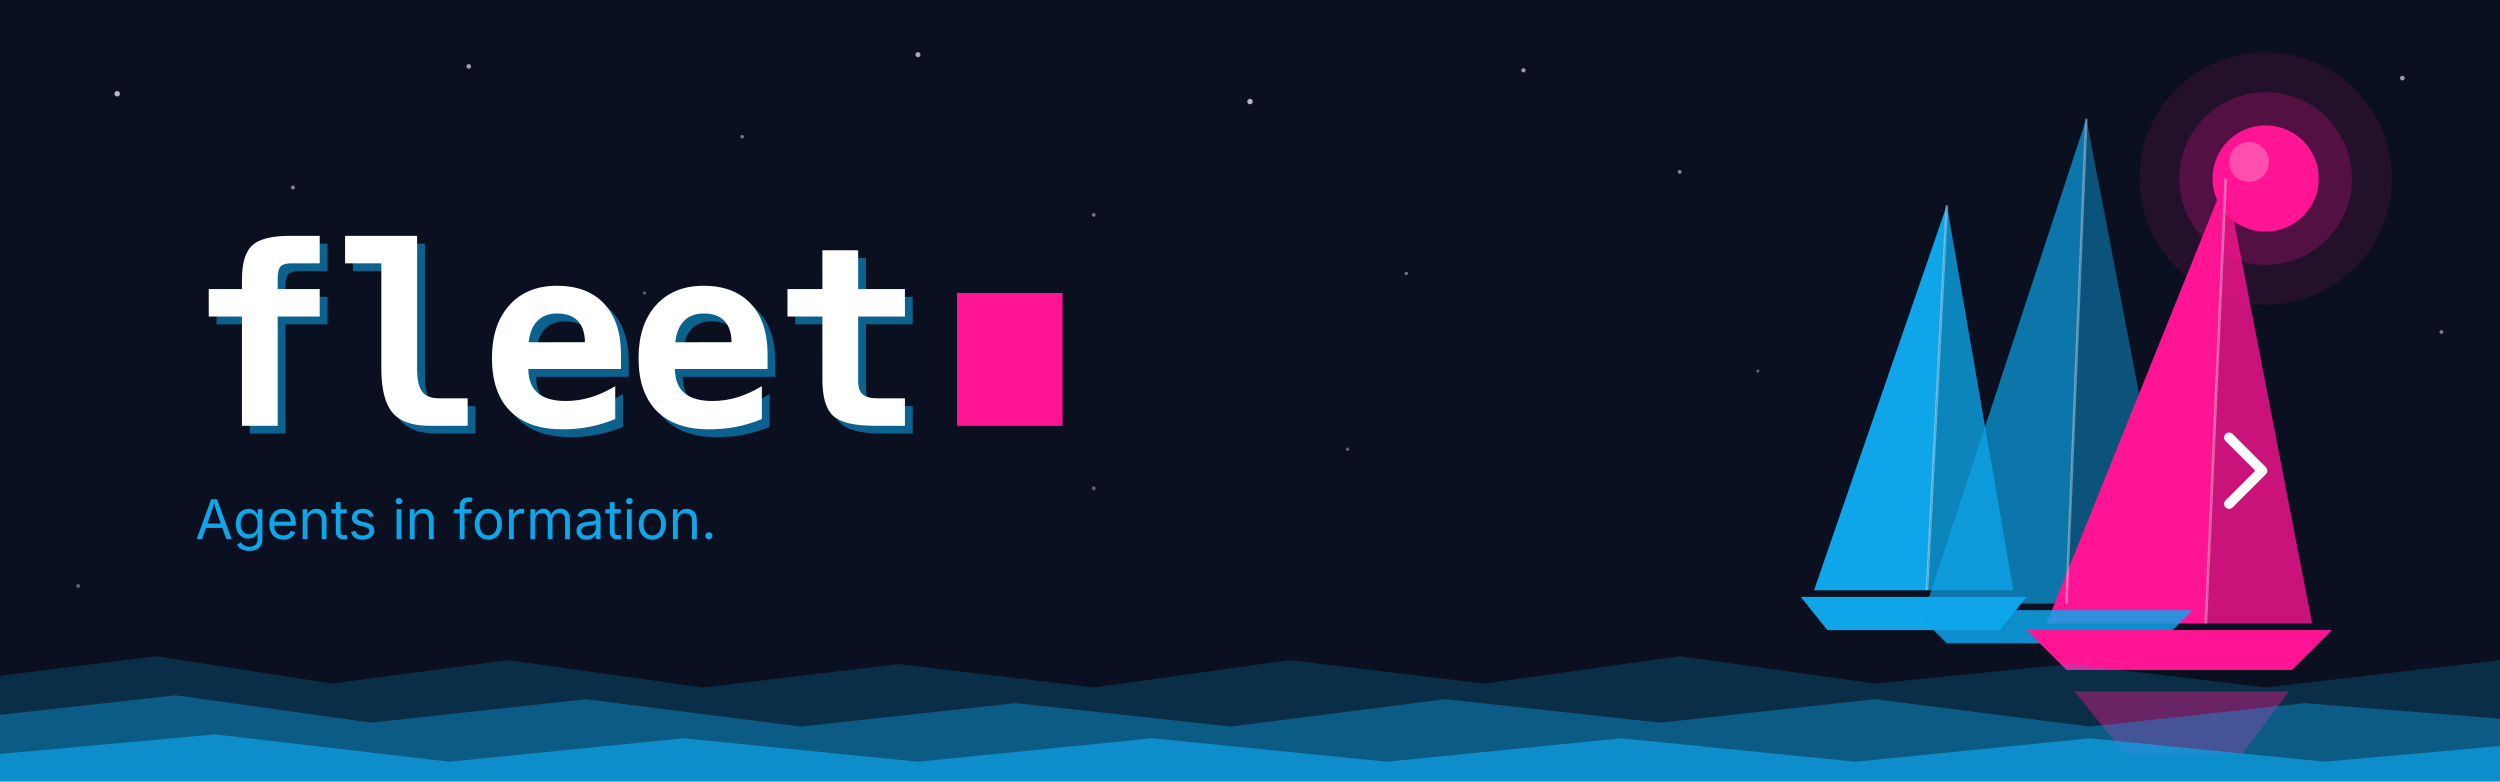
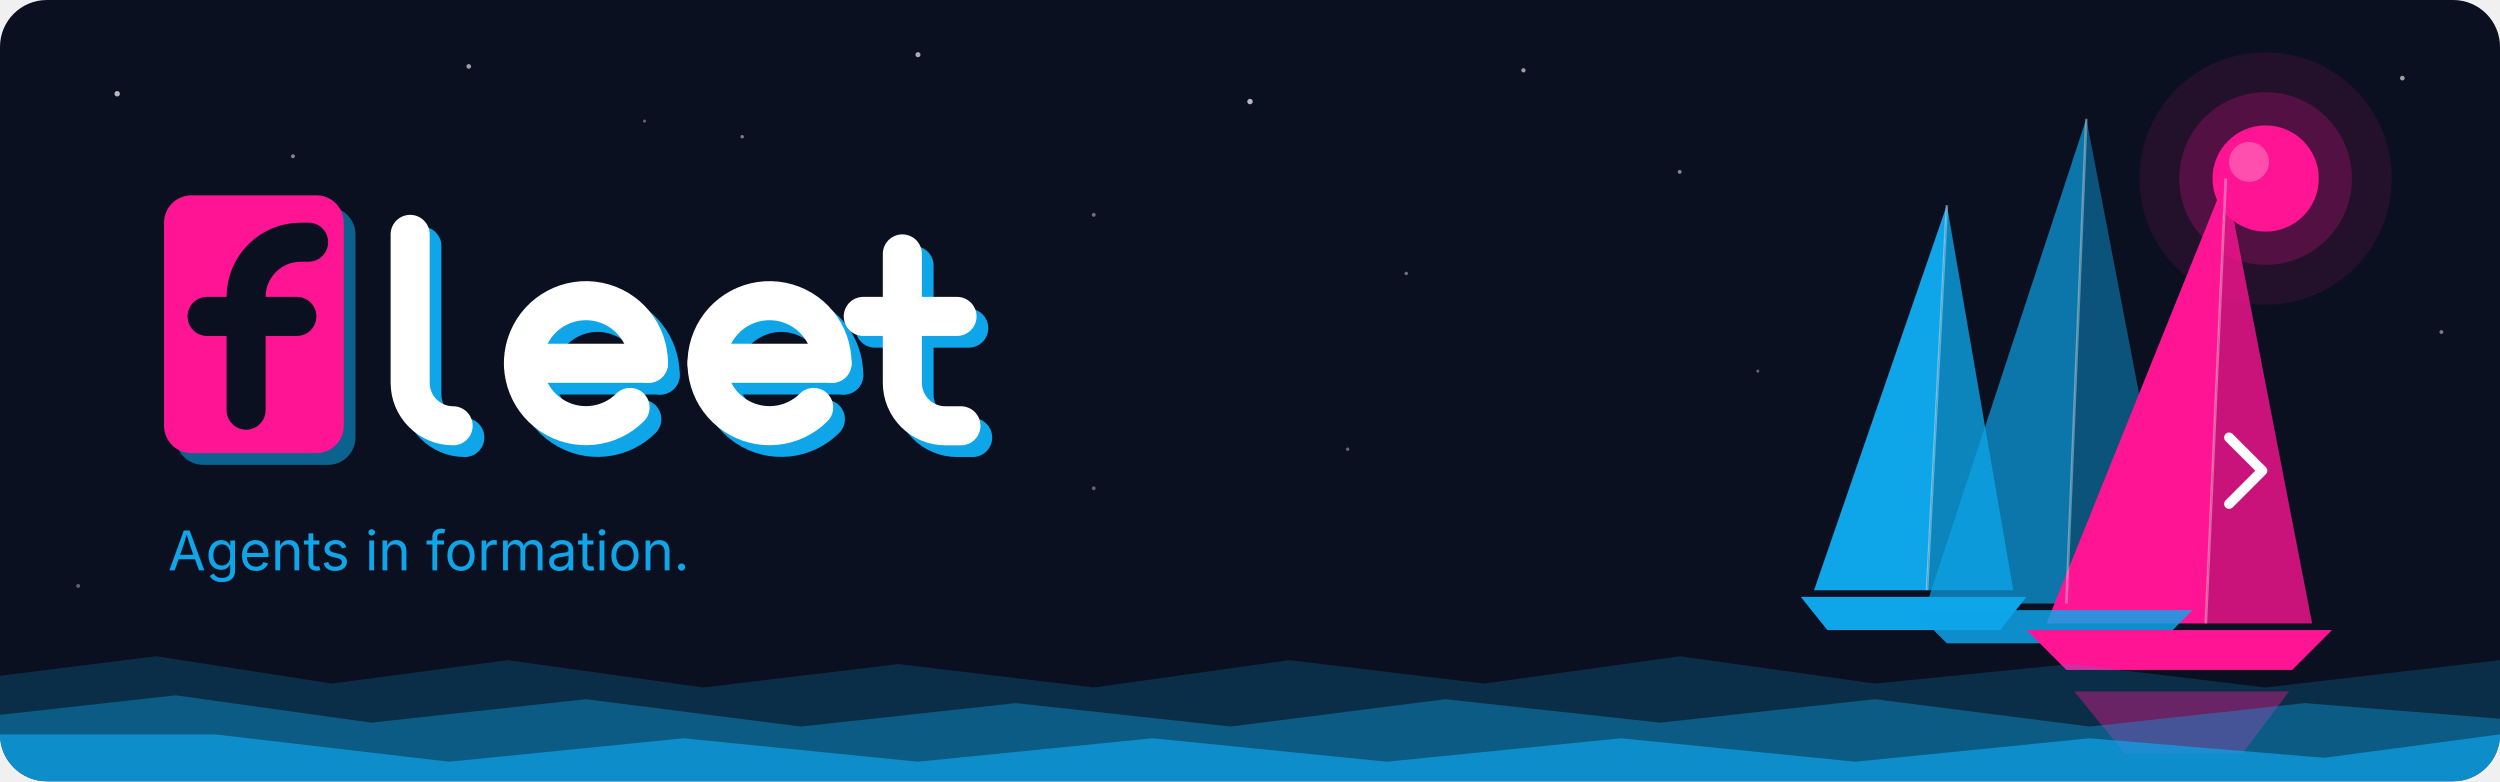
<svg xmlns="http://www.w3.org/2000/svg" width="1280" height="400" viewBox="0 0 1280 400" font-family="Inter, 'Segoe UI', Helvetica, Arial, sans-serif">
-   <rect width="1280" height="400" fill="#0B1020" />
+   <rect width="1280" height="400" rx="24" fill="#0B1020" />
  <g fill="#FFFFFF">
    <circle cx="60" cy="48" r="1.4" fill-opacity="0.7" />
-     <circle cx="150" cy="96" r="1" fill-opacity="0.5" />
+     <circle cx="150" cy="80" r="1" fill-opacity="0.5" />
    <circle cx="240" cy="34" r="1.2" fill-opacity="0.6" />
    <circle cx="380" cy="70" r="0.9" fill-opacity="0.45" />
    <circle cx="470" cy="28" r="1.3" fill-opacity="0.65" />
    <circle cx="560" cy="110" r="1" fill-opacity="0.4" />
    <circle cx="640" cy="52" r="1.4" fill-opacity="0.7" />
    <circle cx="720" cy="140" r="0.9" fill-opacity="0.4" />
    <circle cx="780" cy="36" r="1.1" fill-opacity="0.6" />
    <circle cx="860" cy="88" r="1" fill-opacity="0.5" />
    <circle cx="1230" cy="40" r="1.2" fill-opacity="0.6" />
    <circle cx="1250" cy="170" r="1" fill-opacity="0.45" />
    <circle cx="690" cy="230" r="0.9" fill-opacity="0.35" />
    <circle cx="560" cy="250" r="1" fill-opacity="0.35" />
    <circle cx="40" cy="300" r="1" fill-opacity="0.35" />
-     <circle cx="330" cy="150" r="0.8" fill-opacity="0.35" />
+     <circle cx="330" cy="62" r="0.8" fill-opacity="0.35" />
    <circle cx="900" cy="190" r="0.8" fill-opacity="0.35" />
  </g>
  <g transform="translate(820 -14) scale(1.7)">
    <circle cx="200" cy="62" r="38" fill="#FF1493" fill-opacity="0.1" />
    <circle cx="200" cy="62" r="26" fill="#FF1493" fill-opacity="0.22" />
    <circle cx="200" cy="62" r="16" fill="#FF1493" />
    <circle cx="195" cy="57" r="6" fill="#FFFFFF" fill-opacity="0.25" />
    <path d="M64 186 L104 70 L98 186 Z" fill="#0EA5E9" />
    <path d="M98 186 L104 70 L124 186 Z" fill="#0EA5E9" fill-opacity="0.78" />
    <path d="M98 190 L146 44 L140 190 Z" fill="#0EA5E9" fill-opacity="0.68" />
    <path d="M140 190 L146 44 L174 190 Z" fill="#0EA5E9" fill-opacity="0.45" />
    <path d="M134 196 L188 62 L182 196 Z" fill="#FF1493" />
    <path d="M182 196 L188 62 L214 196 Z" fill="#FF1493" fill-opacity="0.78" />
    <path d="M104 70 L98 186 M146 44 L140 190 M188 62 L182 196" stroke="#FFFFFF" stroke-opacity="0.35" stroke-width="0.8" />
    <path d="M189 140 L199 150 L189 160" fill="none" stroke="#FFFFFF" stroke-width="3" stroke-linecap="round" stroke-linejoin="round" />
    <path d="M60 188 H128 L120 198 H68 Z" fill="#0EA5E9" />
    <path d="M94 192 H178 L168 202 H104 Z" fill="#0EA5E9" fill-opacity="0.85" />
    <path d="M128 198 H220 L208 210 H140 Z" fill="#FF1493" />
  </g>
-   <path d="M0 346 L80 336 L170 350 L260 338 L360 352 L460 340 L560 352 L660 338 L760 350 L860 336 L960 350 L1060 340 L1160 352 L1280 338 V400 H0 Z" fill="#0EA5E9" fill-opacity="0.2" />
+   <path d="M0 346 L80 336 L170 350 L260 338 L360 352 L460 340 L560 352 L660 338 L760 350 L860 336 L960 350 L1060 340 L1160 352 L1280 338 V376 A24 24 0 0 1 1256 400 H24 A24 24 0 0 1 0 376 Z" fill="#0EA5E9" fill-opacity="0.2" />
  <path d="M1062 354 L1172 354 L1148 386 L1088 386 Z" fill="#FF1493" fill-opacity="0.38" />
-   <path d="M0 366 L90 356 L190 370 L300 358 L410 372 L520 360 L630 372 L740 358 L850 370 L960 358 L1070 372 L1180 360 L1280 368 V400 H0 Z" fill="#0EA5E9" fill-opacity="0.38" />
-   <path d="M0 386 L110 376 L230 390 L350 378 L470 390 L590 378 L710 390 L830 378 L950 390 L1070 378 L1190 390 L1280 382 V400 H0 Z" fill="#0EA5E9" fill-opacity="0.7" />
-   <text x="100" y="222" font-family="Menlo, 'SF Mono', Consolas, 'DejaVu Sans Mono', monospace" font-size="128" font-weight="700" letter-spacing="-2" fill="#0EA5E9" fill-opacity="0.55">fleet</text>
-   <text x="96" y="218" font-family="Menlo, 'SF Mono', Consolas, 'DejaVu Sans Mono', monospace" font-size="128" font-weight="700" letter-spacing="-2" fill="#FFFFFF">fleet</text>
-   <rect x="490" y="150" width="54" height="68" fill="#FF1493" />
-   <text x="100" y="276" font-size="28" fill="#0EA5E9">Agents in formation.</text>
+   <path d="M0 366 L90 356 L190 370 L300 358 L410 372 L520 360 L630 372 L740 358 L850 370 L960 358 L1070 372 L1180 360 L1280 368 V376 A24 24 0 0 1 1256 400 H24 A24 24 0 0 1 0 376 Z" fill="#0EA5E9" fill-opacity="0.38" />
+   <path d="M0 376 L110 376 L230 390 L350 378 L470 390 L590 378 L710 390 L830 378 L950 390 L1070 378 L1190 388 L1280 376 A24 24 0 0 1 1256 400 H24 A24 24 0 0 1 0 376 Z" fill="#0EA5E9" fill-opacity="0.7" />
+   <rect x="90" y="106" width="92" height="132" rx="14" fill="#0EA5E9" fill-opacity="0.55" />
+   <rect x="84" y="100" width="92" height="132" rx="14" fill="#FF1493" />
+   <g fill="none" stroke="#0B1020" stroke-width="20" stroke-linecap="round" stroke-linejoin="round">
+     <path d="M126 210 V152 A28 28 0 0 1 154 124 H158" />
+     <path d="M106 162 H152" />
+   </g>
+   <g transform="translate(18 0)">
+     <g transform="translate(6 6)" fill="none" stroke="#0EA5E9" stroke-width="20" stroke-linecap="round" stroke-linejoin="round">
+       <path d="M192 120 V196 A22 22 0 0 0 214 218" />
+       <path d="M250 186 H314" />
+       <path d="M314 186 A32 32 0 1 0 304.6 208.6" />
+       <path d="M344 186 H408" />
+       <path d="M408 186 A32 32 0 1 0 398.6 208.6" />
+       <path d="M444 130 V196 A22 22 0 0 0 466 218 H474" />
+       <path d="M424 162 H472" />
+     </g>
+     <g fill="none" stroke="#FFFFFF" stroke-width="20" stroke-linecap="round" stroke-linejoin="round">
+       <path d="M192 120 V196 A22 22 0 0 0 214 218" />
+       <path d="M250 186 H314" />
+       <path d="M314 186 A32 32 0 1 0 304.6 208.6" />
+       <path d="M344 186 H408" />
+       <path d="M408 186 A32 32 0 1 0 398.6 208.6" />
+       <path d="M444 130 V196 A22 22 0 0 0 466 218 H474" />
+       <path d="M424 162 H472" />
+     </g>
+   </g>
+   <text x="86" y="292" font-size="28" fill="#0EA5E9">Agents in formation.</text>
</svg>
